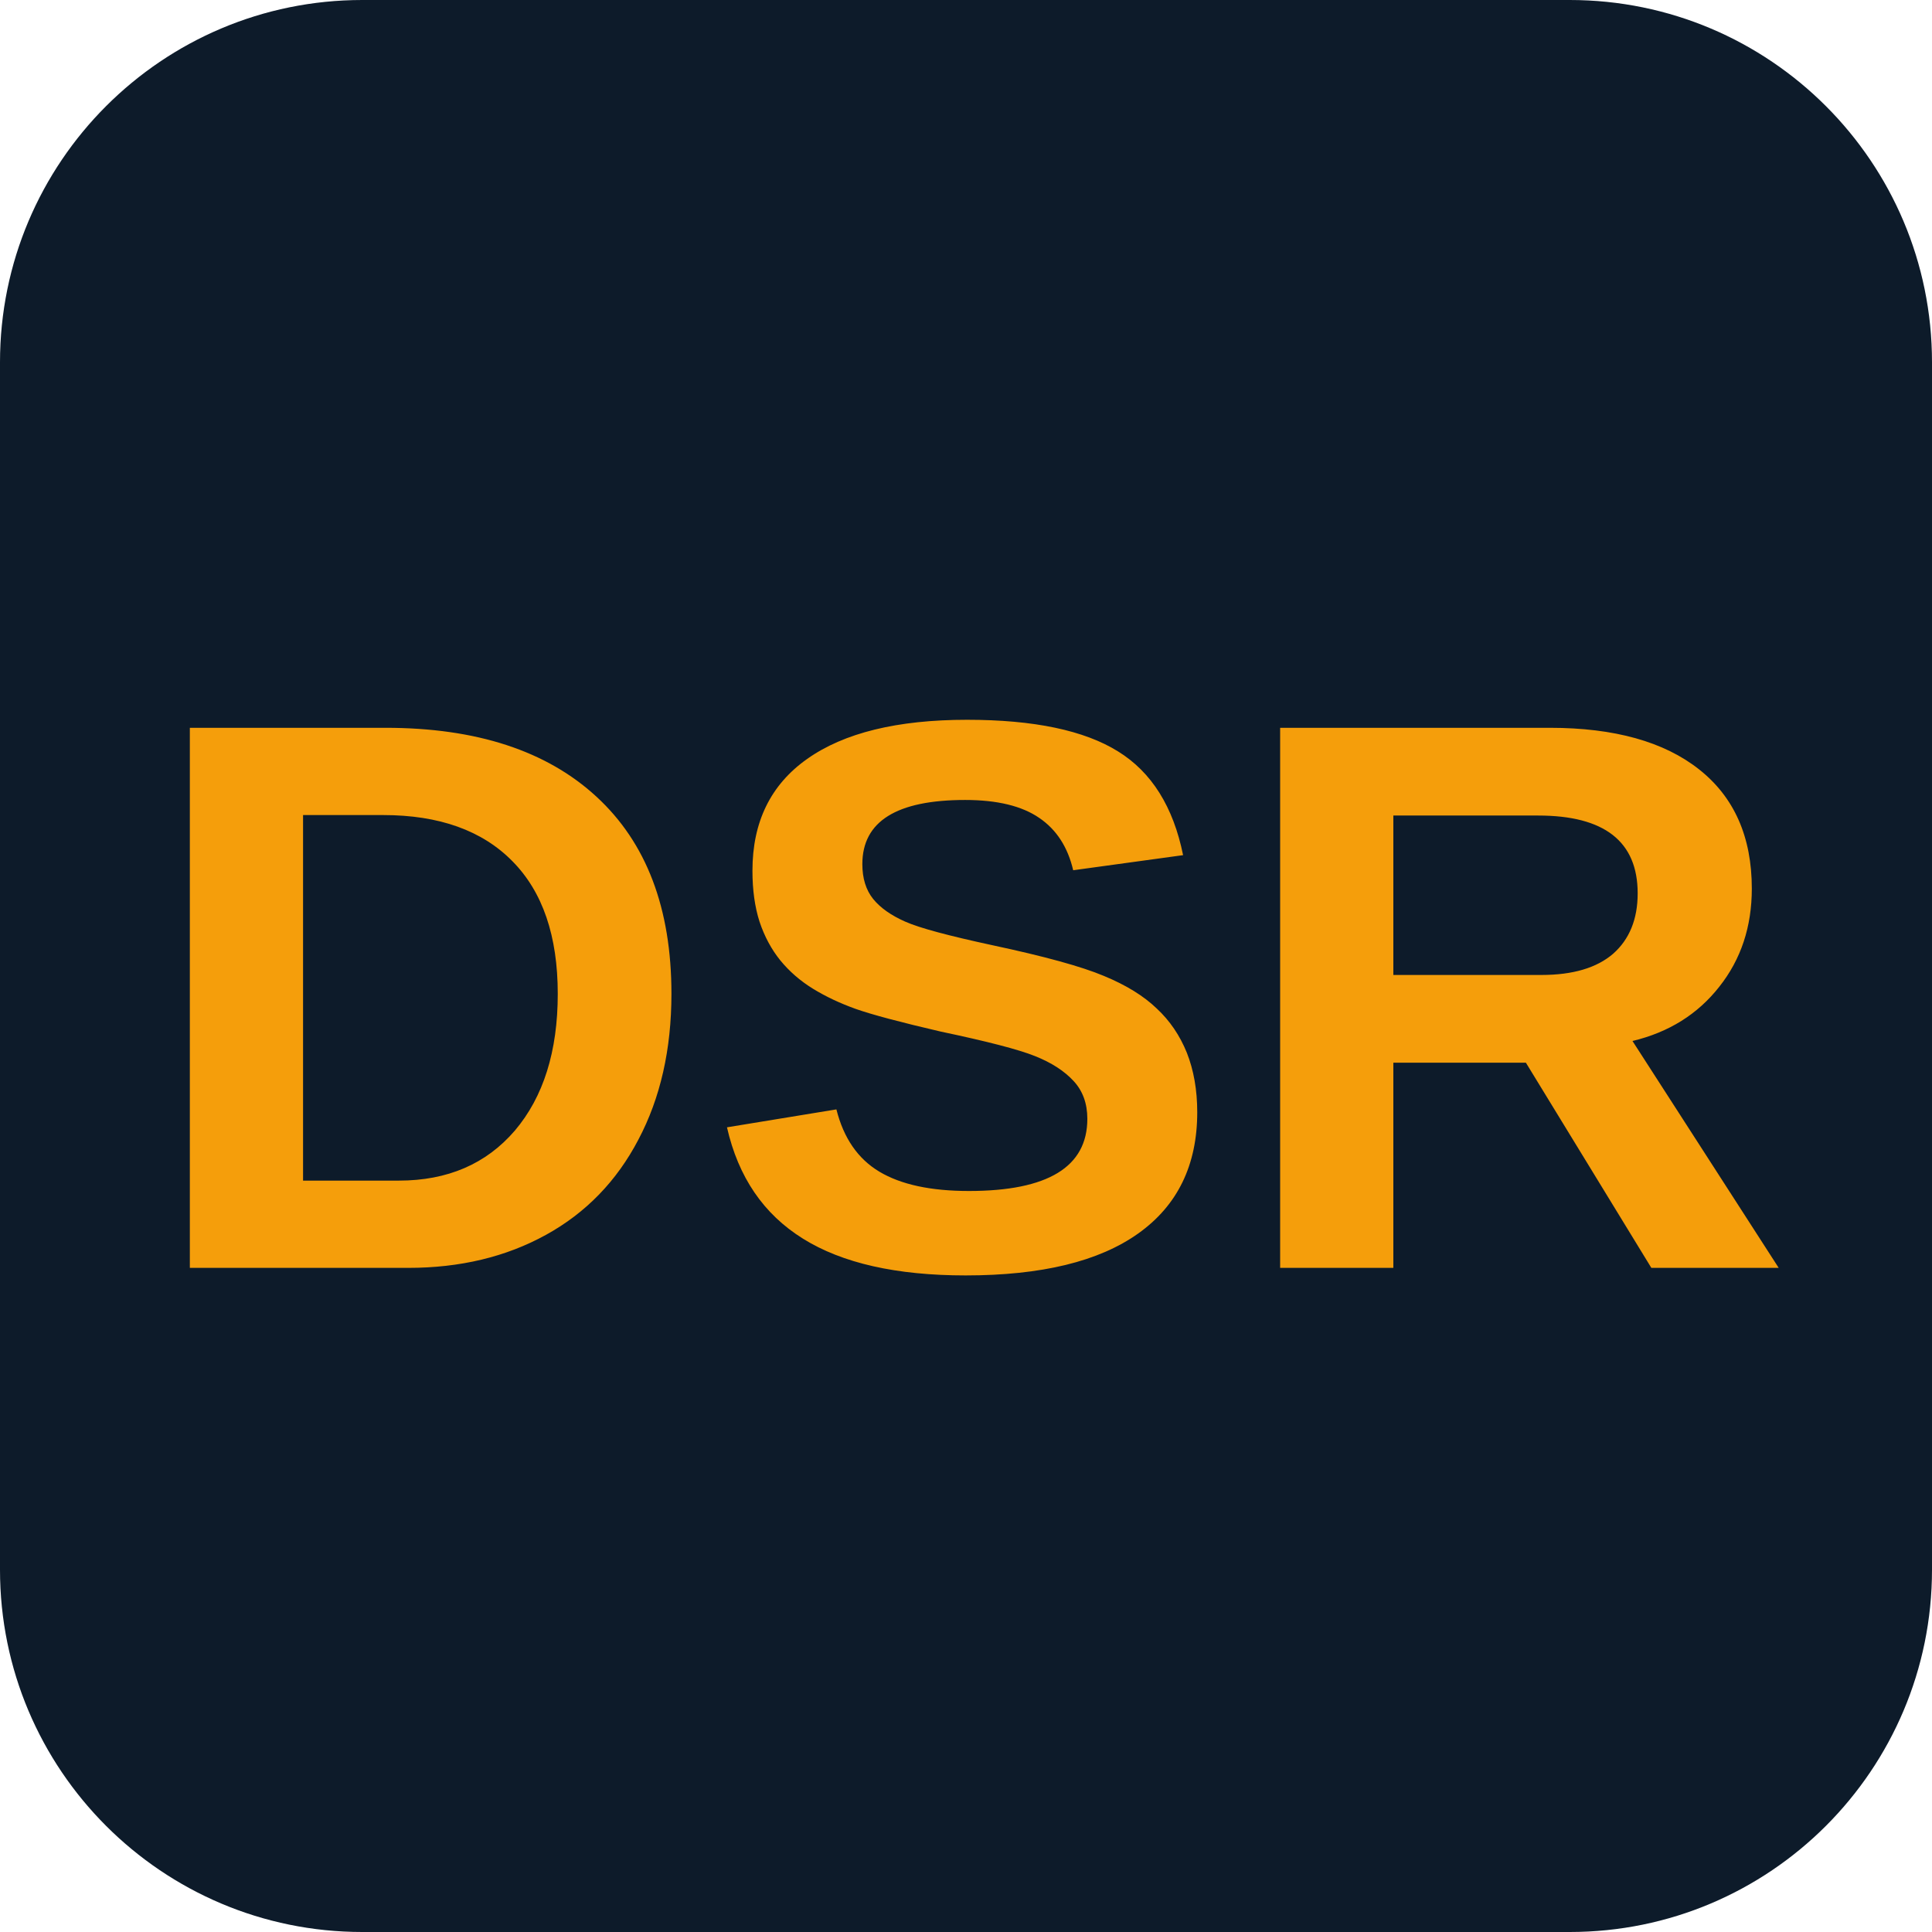
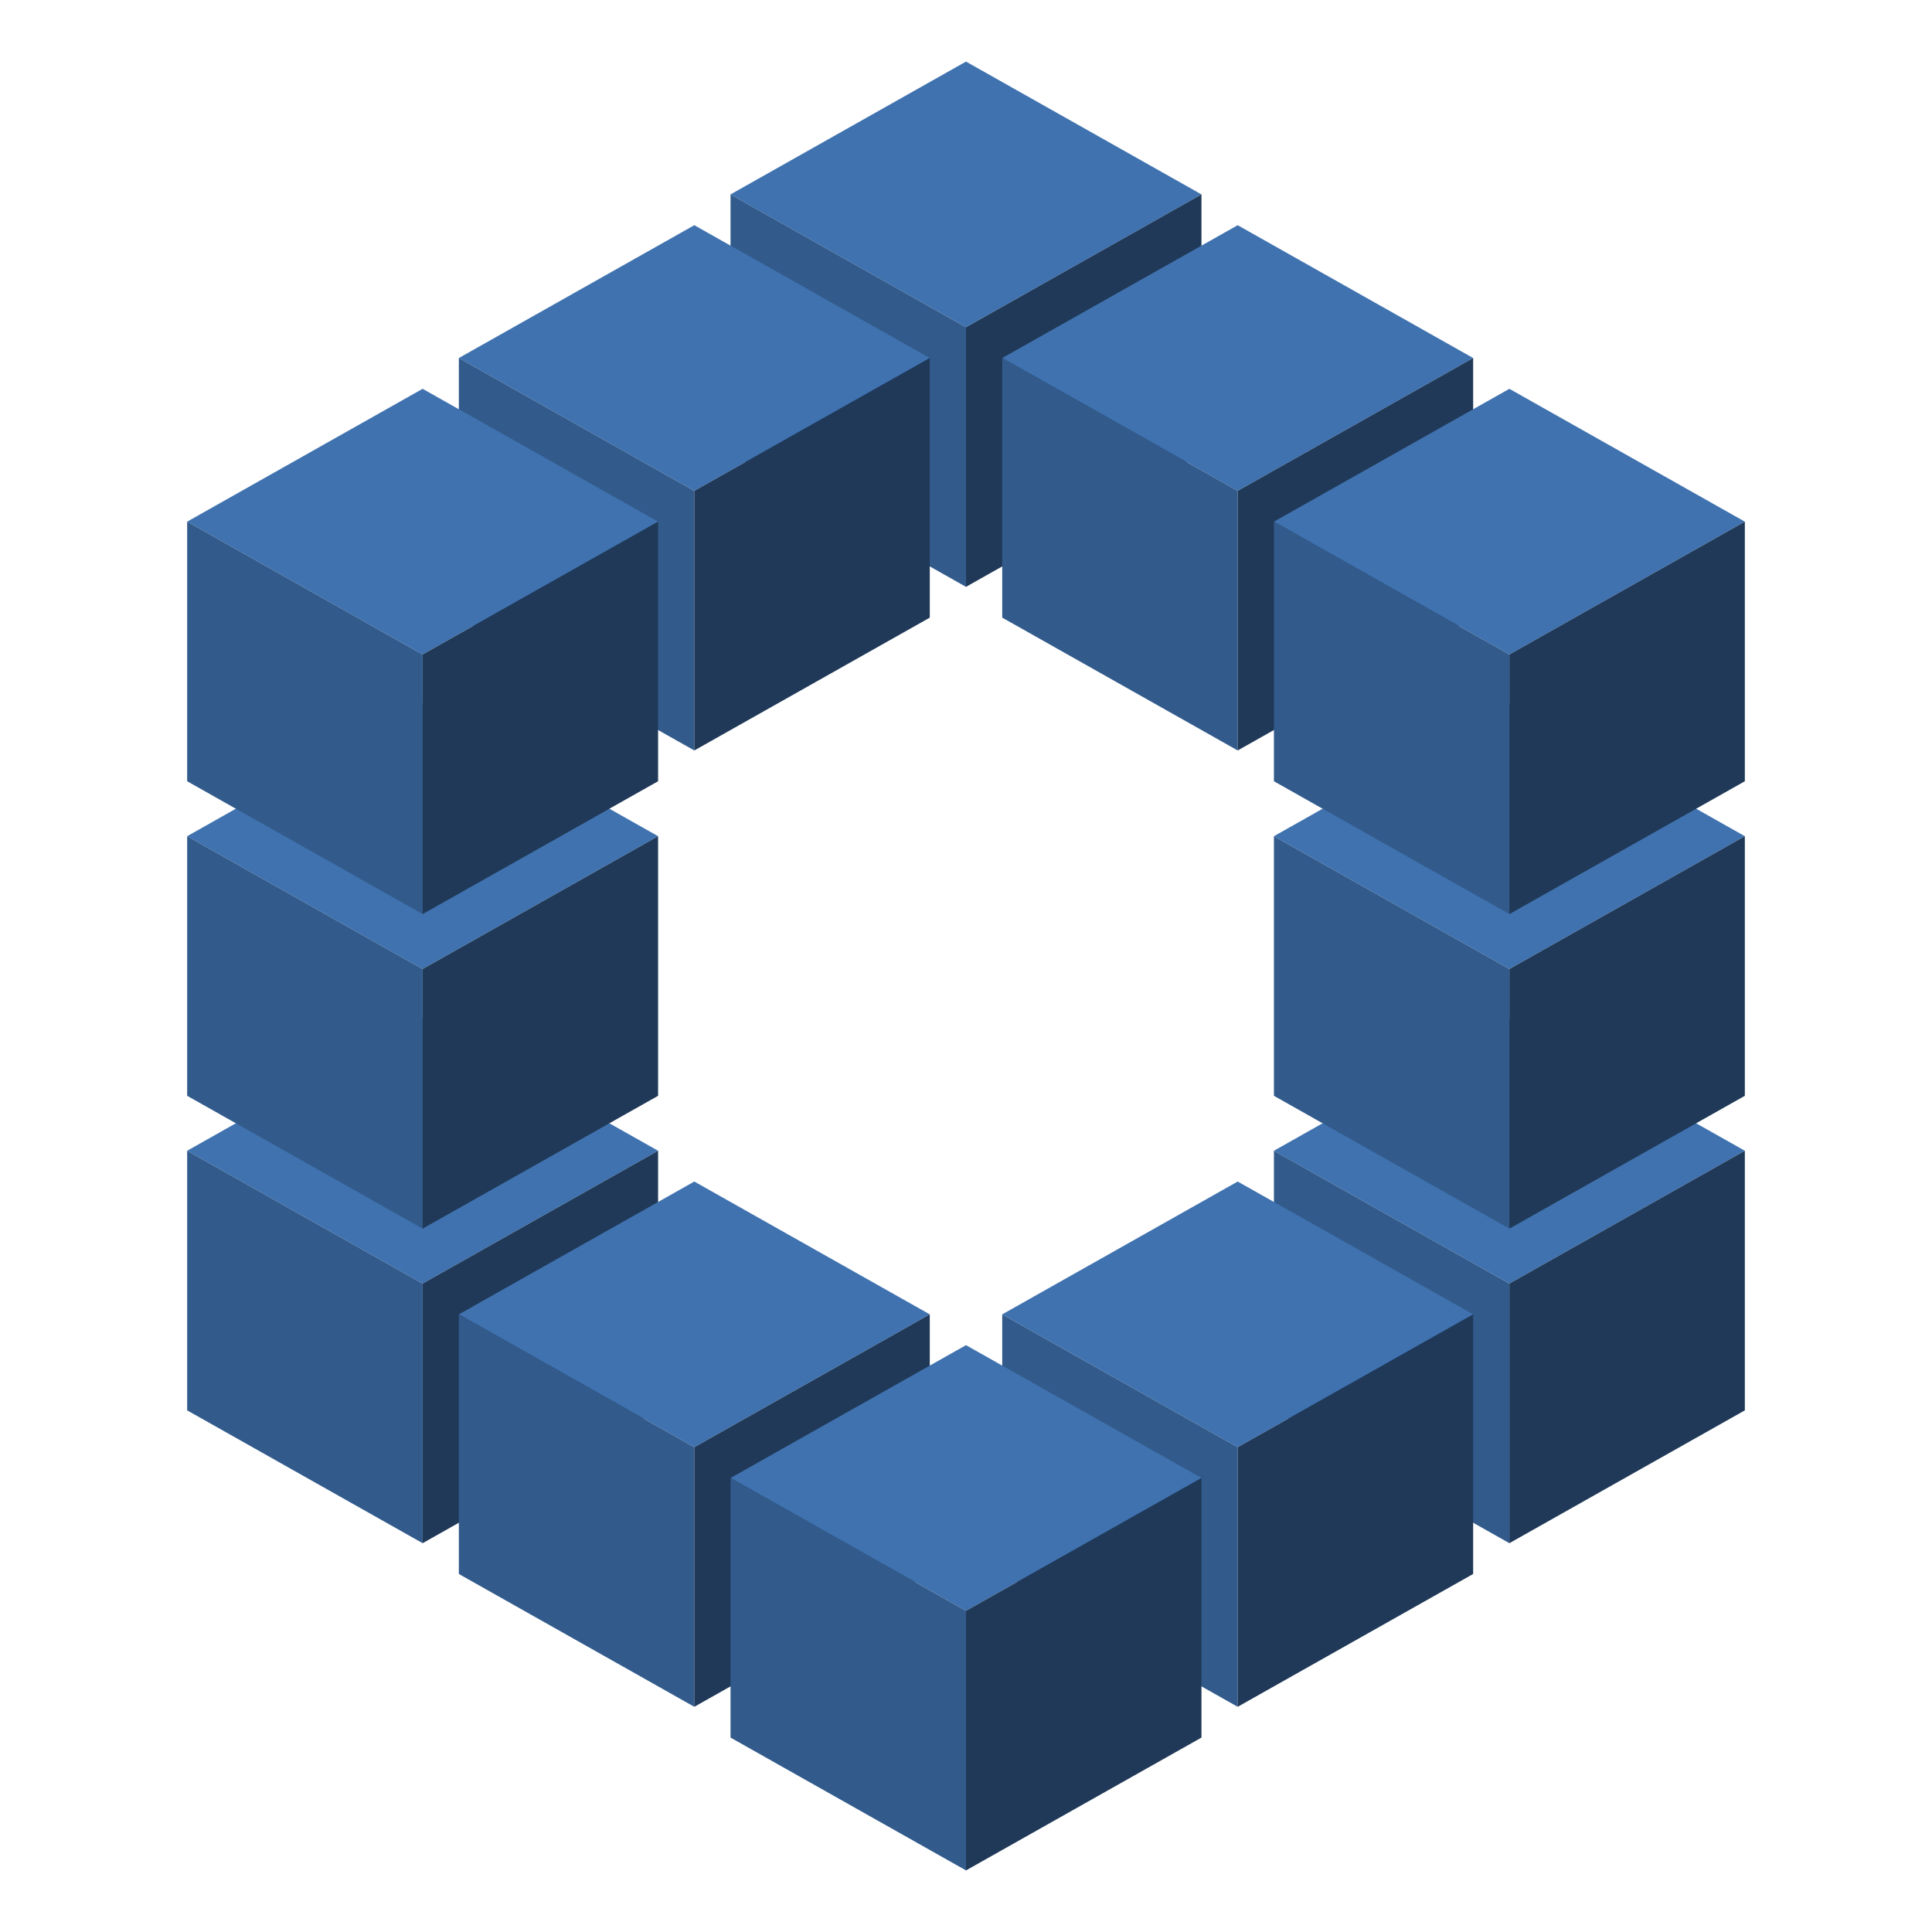
- <svg xmlns="http://www.w3.org/2000/svg" viewBox="0 0 64 64">
-   <rect width="64" height="64" rx="12" fill="#0d1b2a" />
-   <text x="32" y="42" font-family="Segoe UI, Arial, sans-serif" font-size="26" font-weight="800" fill="#f59e0b" text-anchor="middle">DSR</text>
+ <svg xmlns="http://www.w3.org/2000/svg" width="320" height="320" viewBox="-31 -10.2 320 320">
+   <path fill="#3F72AF" d="M129.00,0.00L168.00,22.00L129.00,44.00L90.00,22.00Z" />
+   <path fill="#325B8C" d="M90.00,22.00L129.00,44.00L129.00,87.00L90.00,65.00Z" />
+   <path fill="#203958" d="M168.00,22.00L129.00,44.00L129.00,87.00L168.00,65.00Z" />
+   <path fill="#3F72AF" d="M84.00,27.10L123.00,49.10L84.00,71.10L45.00,49.10Z" />
+   <path fill="#325B8C" d="M45.00,49.10L84.00,71.10L84.00,114.10L45.00,92.10Z" />
+   <path fill="#203958" d="M123.00,49.10L84.00,71.10L84.00,114.10L123.00,92.10Z" />
+   <path fill="#3F72AF" d="M174.00,27.10L213.00,49.10L174.00,71.10L135.00,49.10Z" />
+   <path fill="#325B8C" d="M135.00,49.10L174.00,71.10L174.00,114.10L135.00,92.10Z" />
+   <path fill="#203958" d="M213.00,49.10L174.00,71.10L174.00,114.10L213.00,92.10Z" />
+   <path fill="#3F72AF" d="M39.00,158.40L78.00,180.40L39.00,202.40L0.00,180.40Z" />
+   <path fill="#325B8C" d="M0.00,180.40L39.00,202.40L39.00,245.40L0.00,223.40Z" />
+   <path fill="#203958" d="M78.00,180.40L39.00,202.40L39.00,245.40L78.00,223.40Z" />
+   <path fill="#3F72AF" d="M219.00,158.40L258.00,180.40L219.00,202.40L180.00,180.40Z" />
+   <path fill="#325B8C" d="M180.00,180.40L219.00,202.40L219.00,245.40L180.00,223.40Z" />
+   <path fill="#203958" d="M258.00,180.40L219.00,202.40L219.00,245.40L258.00,223.40Z" />
+   <path fill="#3F72AF" d="M39.00,106.30L78.00,128.30L39.00,150.30L0.00,128.30Z" />
+   <path fill="#325B8C" d="M0.00,128.30L39.00,150.30L39.00,193.30L0.00,171.30Z" />
+   <path fill="#203958" d="M78.00,128.30L39.00,150.30L39.00,193.30L78.00,171.30Z" />
+   <path fill="#3F72AF" d="M219.00,106.30L258.00,128.30L219.00,150.30L180.00,128.30Z" />
+   <path fill="#325B8C" d="M180.00,128.30L219.00,150.30L219.00,193.30L180.00,171.30Z" />
+   <path fill="#203958" d="M258.00,128.30L219.00,150.30L219.00,193.30L258.00,171.30Z" />
+   <path fill="#3F72AF" d="M39.00,54.20L78.00,76.20L39.00,98.20L0.00,76.20Z" />
+   <path fill="#325B8C" d="M0.00,76.20L39.00,98.20L39.00,141.20L0.00,119.20Z" />
+   <path fill="#203958" d="M78.00,76.20L39.00,98.20L39.00,141.20L78.00,119.20Z" />
+   <path fill="#3F72AF" d="M219.00,54.20L258.00,76.20L219.00,98.20L180.00,76.20Z" />
+   <path fill="#325B8C" d="M180.00,76.20L219.00,98.20L219.00,141.20L180.00,119.20Z" />
+   <path fill="#203958" d="M258.00,76.20L219.00,98.20L219.00,141.20L258.00,119.20Z" />
+   <path fill="#3F72AF" d="M84.00,185.50L123.00,207.50L84.00,229.50L45.00,207.50Z" />
+   <path fill="#325B8C" d="M45.00,207.50L84.00,229.50L84.00,272.50L45.00,250.50Z" />
+   <path fill="#203958" d="M123.00,207.50L84.00,229.50L84.00,272.50L123.00,250.50Z" />
+   <path fill="#3F72AF" d="M174.00,185.50L213.00,207.50L174.00,229.50L135.00,207.50Z" />
+   <path fill="#325B8C" d="M135.00,207.50L174.00,229.50L174.00,272.50L135.00,250.50Z" />
+   <path fill="#203958" d="M213.00,207.50L174.00,229.50L174.00,272.50L213.00,250.50Z" />
+   <path fill="#3F72AF" d="M129.00,212.60L168.00,234.60L129.00,256.60L90.00,234.60Z" />
+   <path fill="#325B8C" d="M90.00,234.60L129.00,256.60L129.00,299.60L90.00,277.60Z" />
+   <path fill="#203958" d="M168.00,234.60L129.00,256.60L129.00,299.60L168.00,277.60Z" />
</svg>
